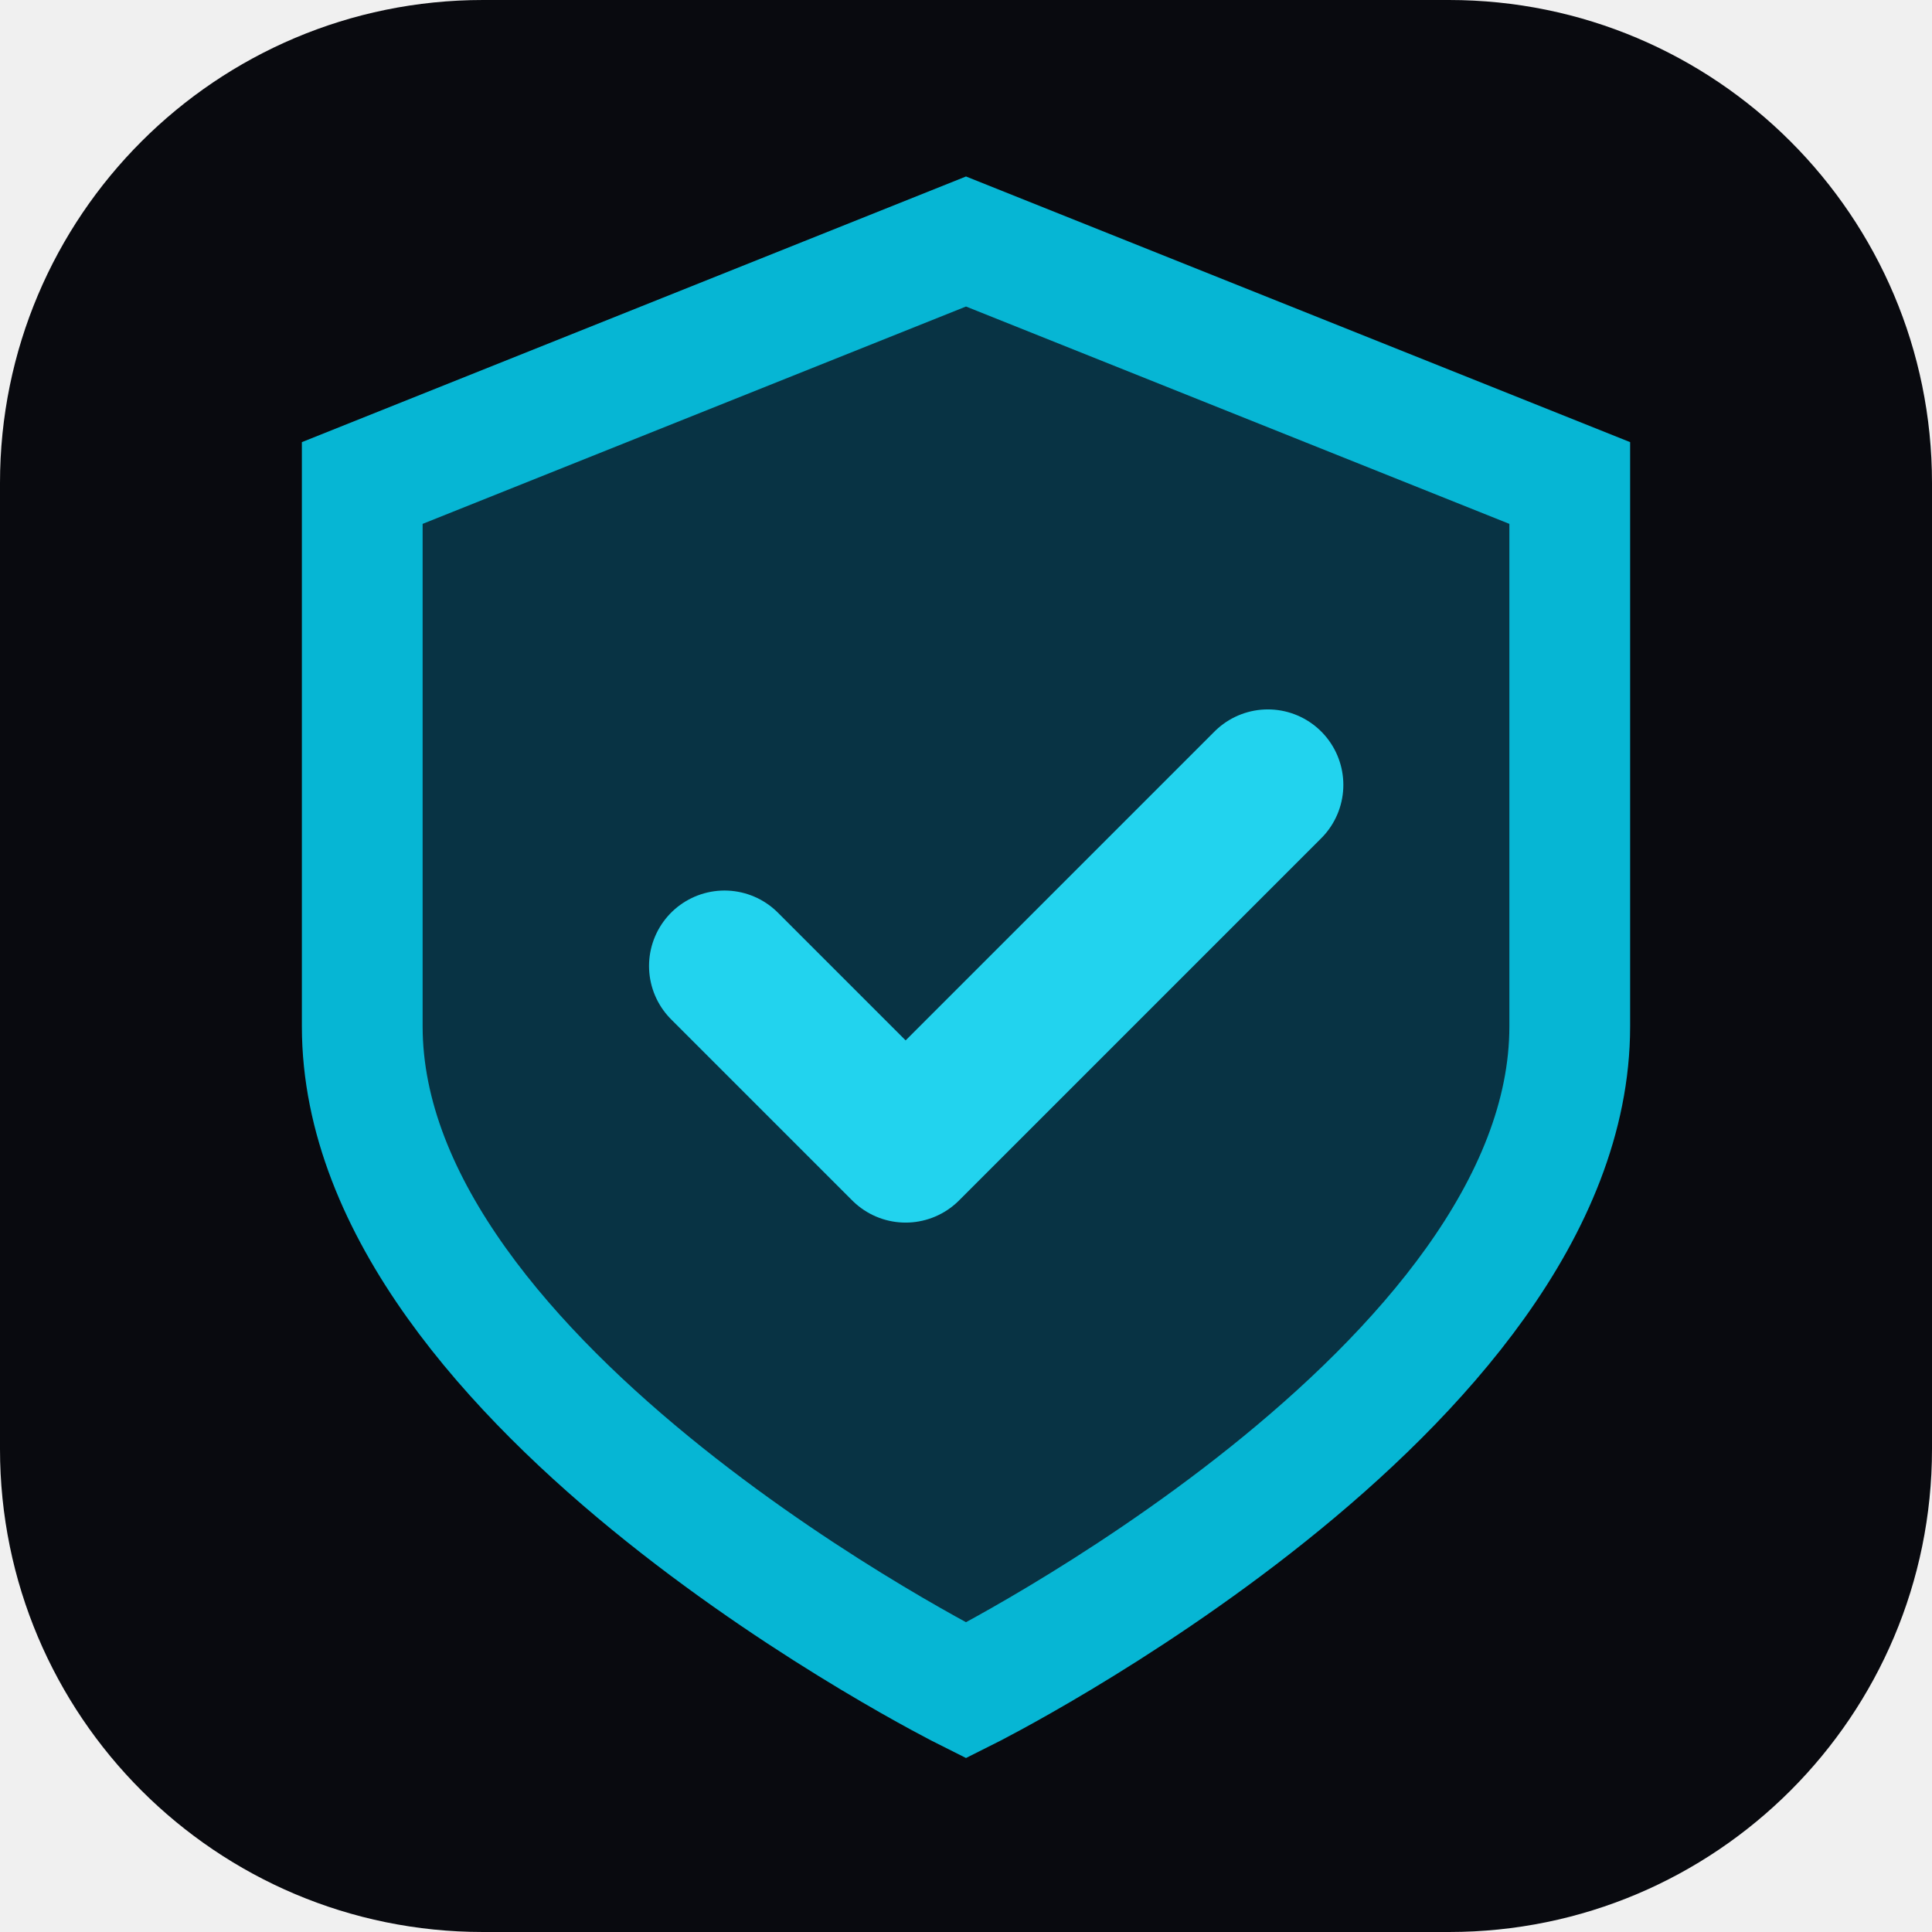
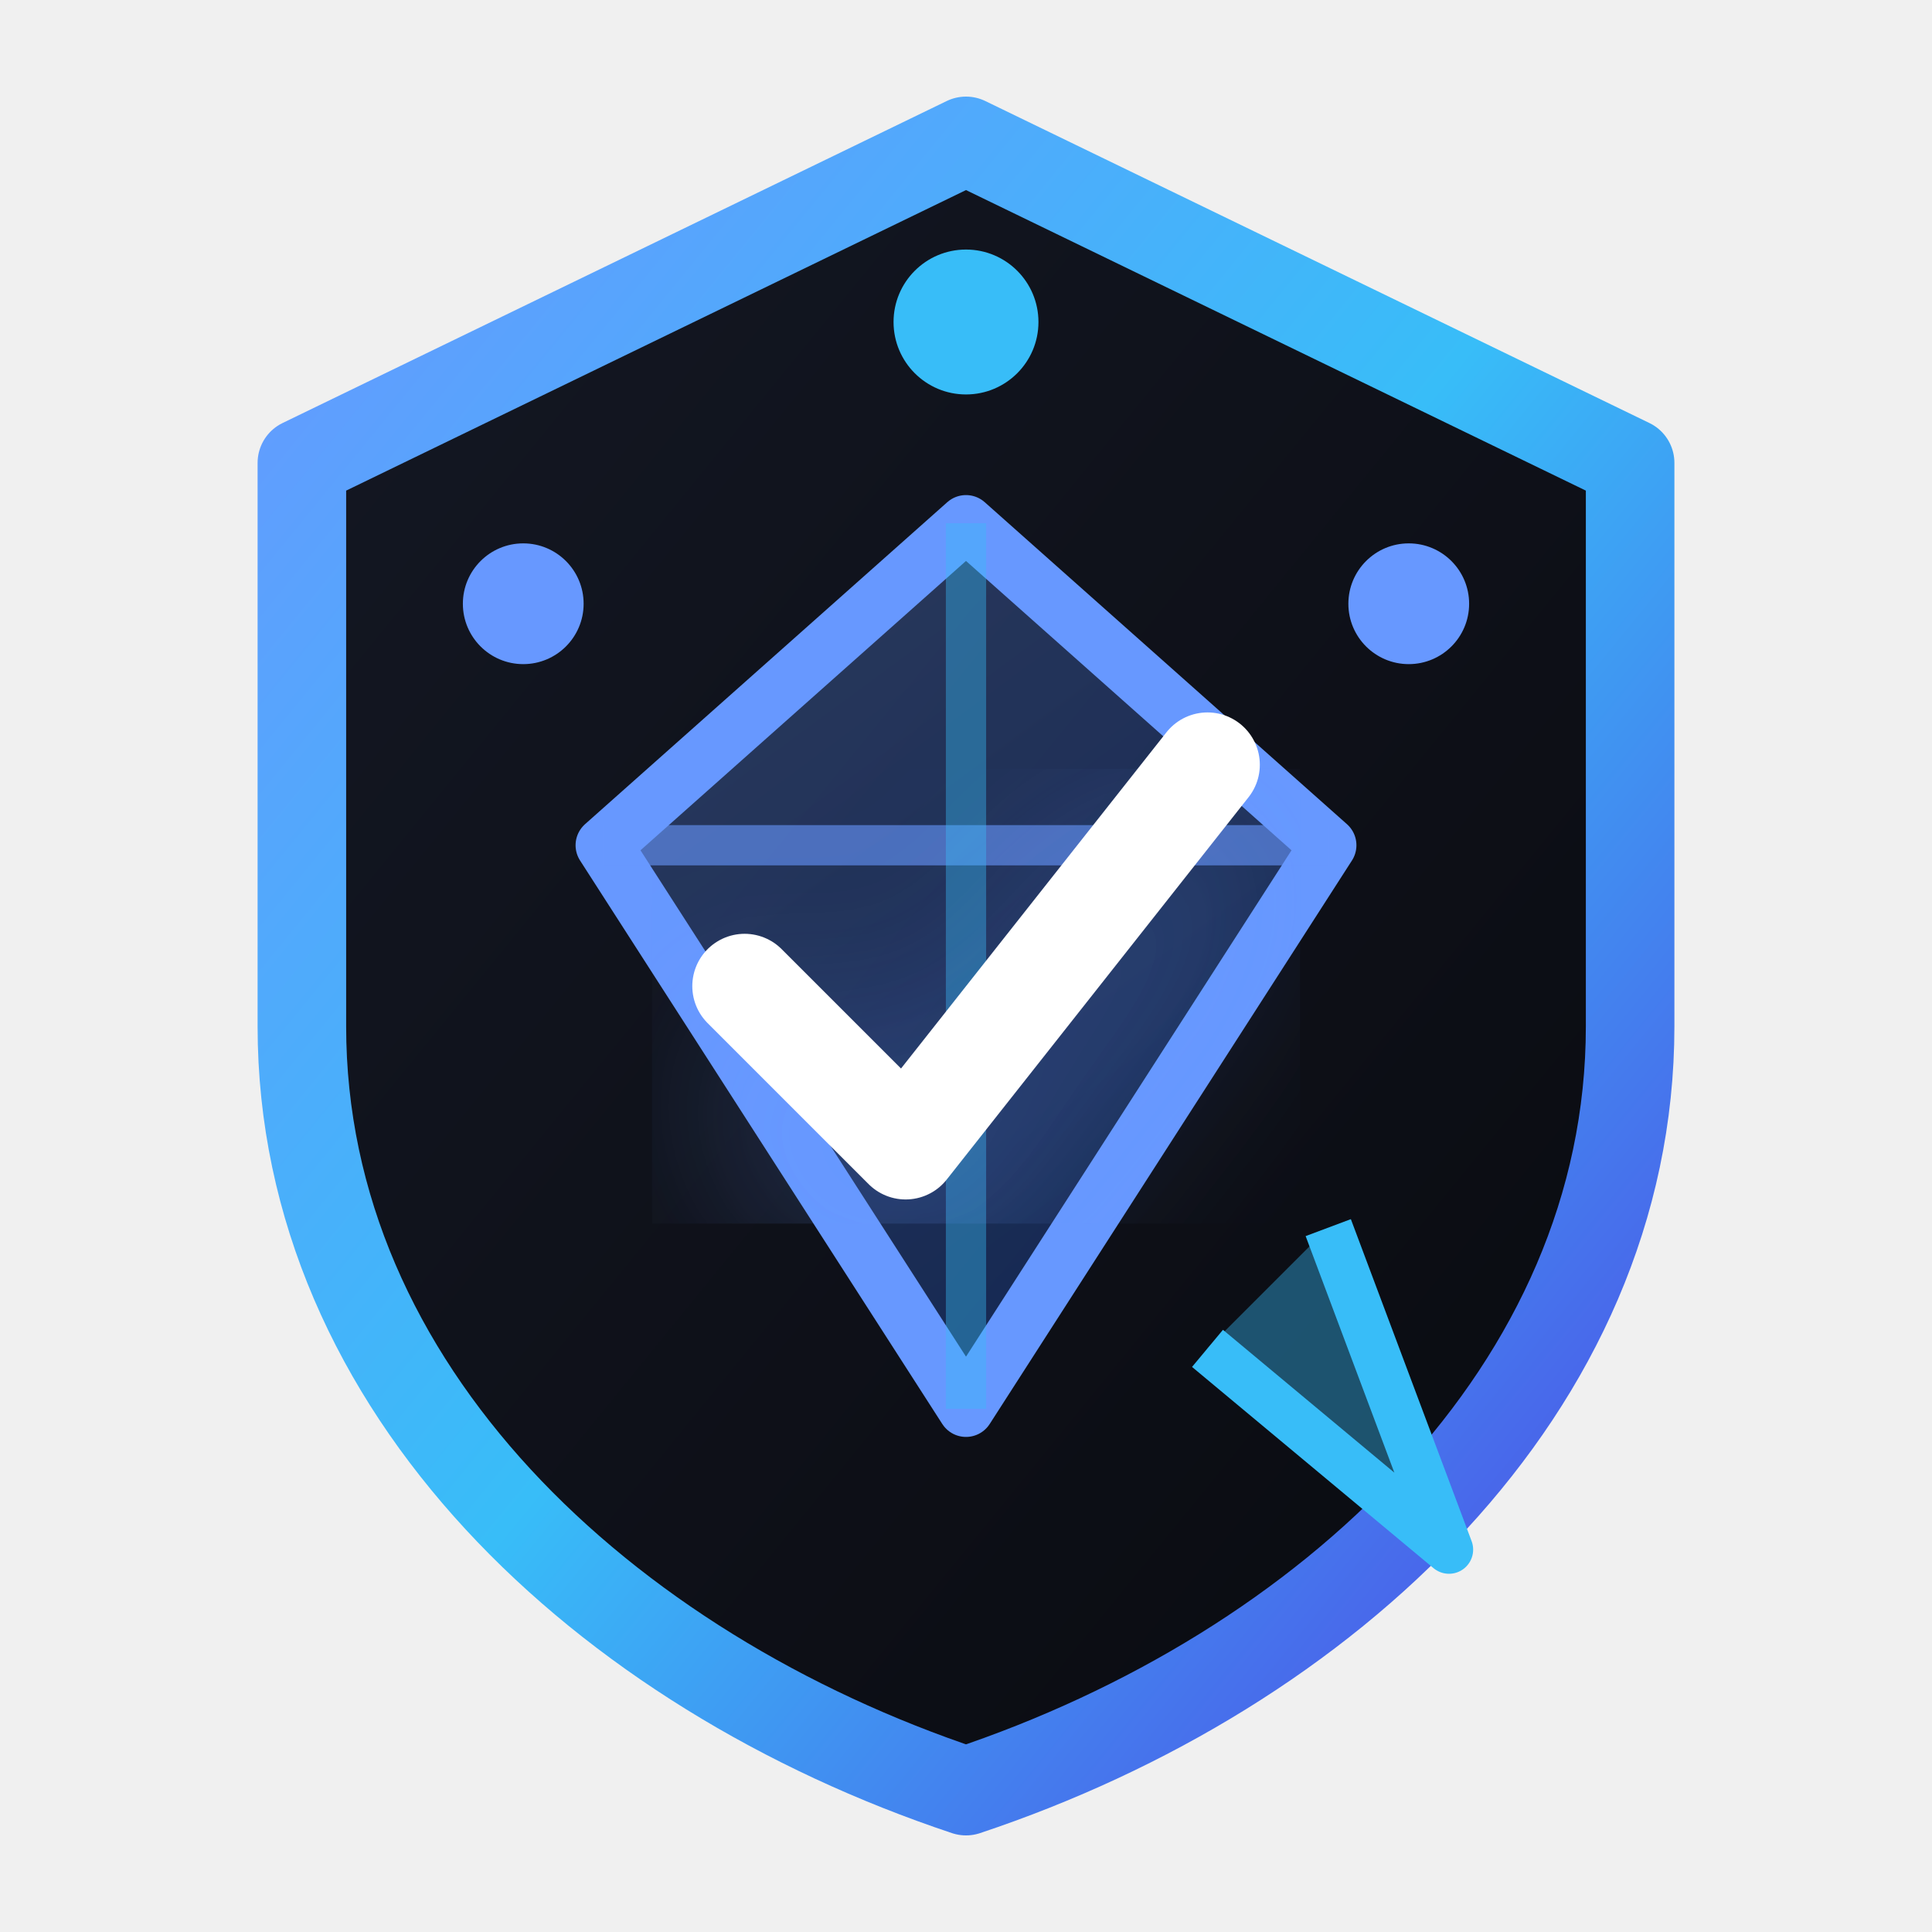
- <svg xmlns="http://www.w3.org/2000/svg" viewBox="0 0 32 32" width="32" height="32">
-   <rect width="32" height="32" rx="8" fill="#090a0f" />
-   <path d="M16 4 L26 8 L26 17 C26 23 16 28 16 28 C16 28 6 23 6 17 L6 8 Z" fill="#083344" stroke="#06b6d4" stroke-width="2" />
-   <path d="M12 16 L15 19 L21 13" fill="none" stroke="#22d3ee" stroke-width="2.5" stroke-linecap="round" stroke-linejoin="round" />
+ <svg xmlns="http://www.w3.org/2000/svg" viewBox="0 0 48 48" width="48" height="48" fill="none">
+   <defs>
+     <linearGradient id="cp_shield_bg" x1="0%" y1="0%" x2="100%" y2="100%">
+       <stop offset="0%" stop-color="#141824" />
+       <stop offset="100%" stop-color="#090a0f" />
+     </linearGradient>
+     <linearGradient id="cp_border_glow" x1="0%" y1="0%" x2="100%" y2="100%">
+       <stop offset="0%" stop-color="#6798ff" />
+       <stop offset="50%" stop-color="#38bdf8" />
+       <stop offset="100%" stop-color="#4f46e5" />
+     </linearGradient>
+     <linearGradient id="cp_diamond" x1="20%" y1="0%" x2="80%" y2="100%">
+       <stop offset="0%" stop-color="#6798ff" />
+       <stop offset="100%" stop-color="#2563eb" />
+     </linearGradient>
+     <filter id="cp_glow" x="-20%" y="-20%" width="140%" height="140%">
+       <feDropShadow dx="0" dy="2" stdDeviation="2.5" flood-color="#6798ff" flood-opacity="0.35" />
+     </filter>
+   </defs>
+   <path d="M24 3.5 L40.5 11.5 V25.5 C40.5 34.5 33 41.5 24 44.5 C15 41.5 7.5 34.5 7.5 25.5 V11.5 Z" fill="url(#cp_shield_bg)" stroke="url(#cp_border_glow)" stroke-width="2.2" stroke-linejoin="round" />
+   <circle cx="24" cy="8" r="1.8" fill="#38bdf8" />
+   <circle cx="35" cy="15" r="1.5" fill="#6798ff" />
+   <circle cx="13" cy="15" r="1.5" fill="#6798ff" />
+   <path d="M24 13 L33 21 L24 35 L15 21 Z" fill="url(#cp_diamond)" fill-opacity="0.28" stroke="#6798ff" stroke-width="1.4" stroke-linejoin="round" />
+   <path d="M15 21 H33" stroke="#6798ff" stroke-width="1" stroke-opacity="0.6" />
+   <path d="M24 13 V35" stroke="#38bdf8" stroke-width="1" stroke-opacity="0.4" />
+   <path d="M18.5 24.5 L22.5 28.5 L30 19" stroke="#ffffff" stroke-width="2.6" stroke-linecap="round" stroke-linejoin="round" filter="url(#cp_glow)" />
+   <path d="M30 33.5 L36 38.5 L33 30.5" fill="#38bdf8" fill-opacity="0.4" stroke="#38bdf8" stroke-width="1.2" stroke-linejoin="round" />
</svg>
